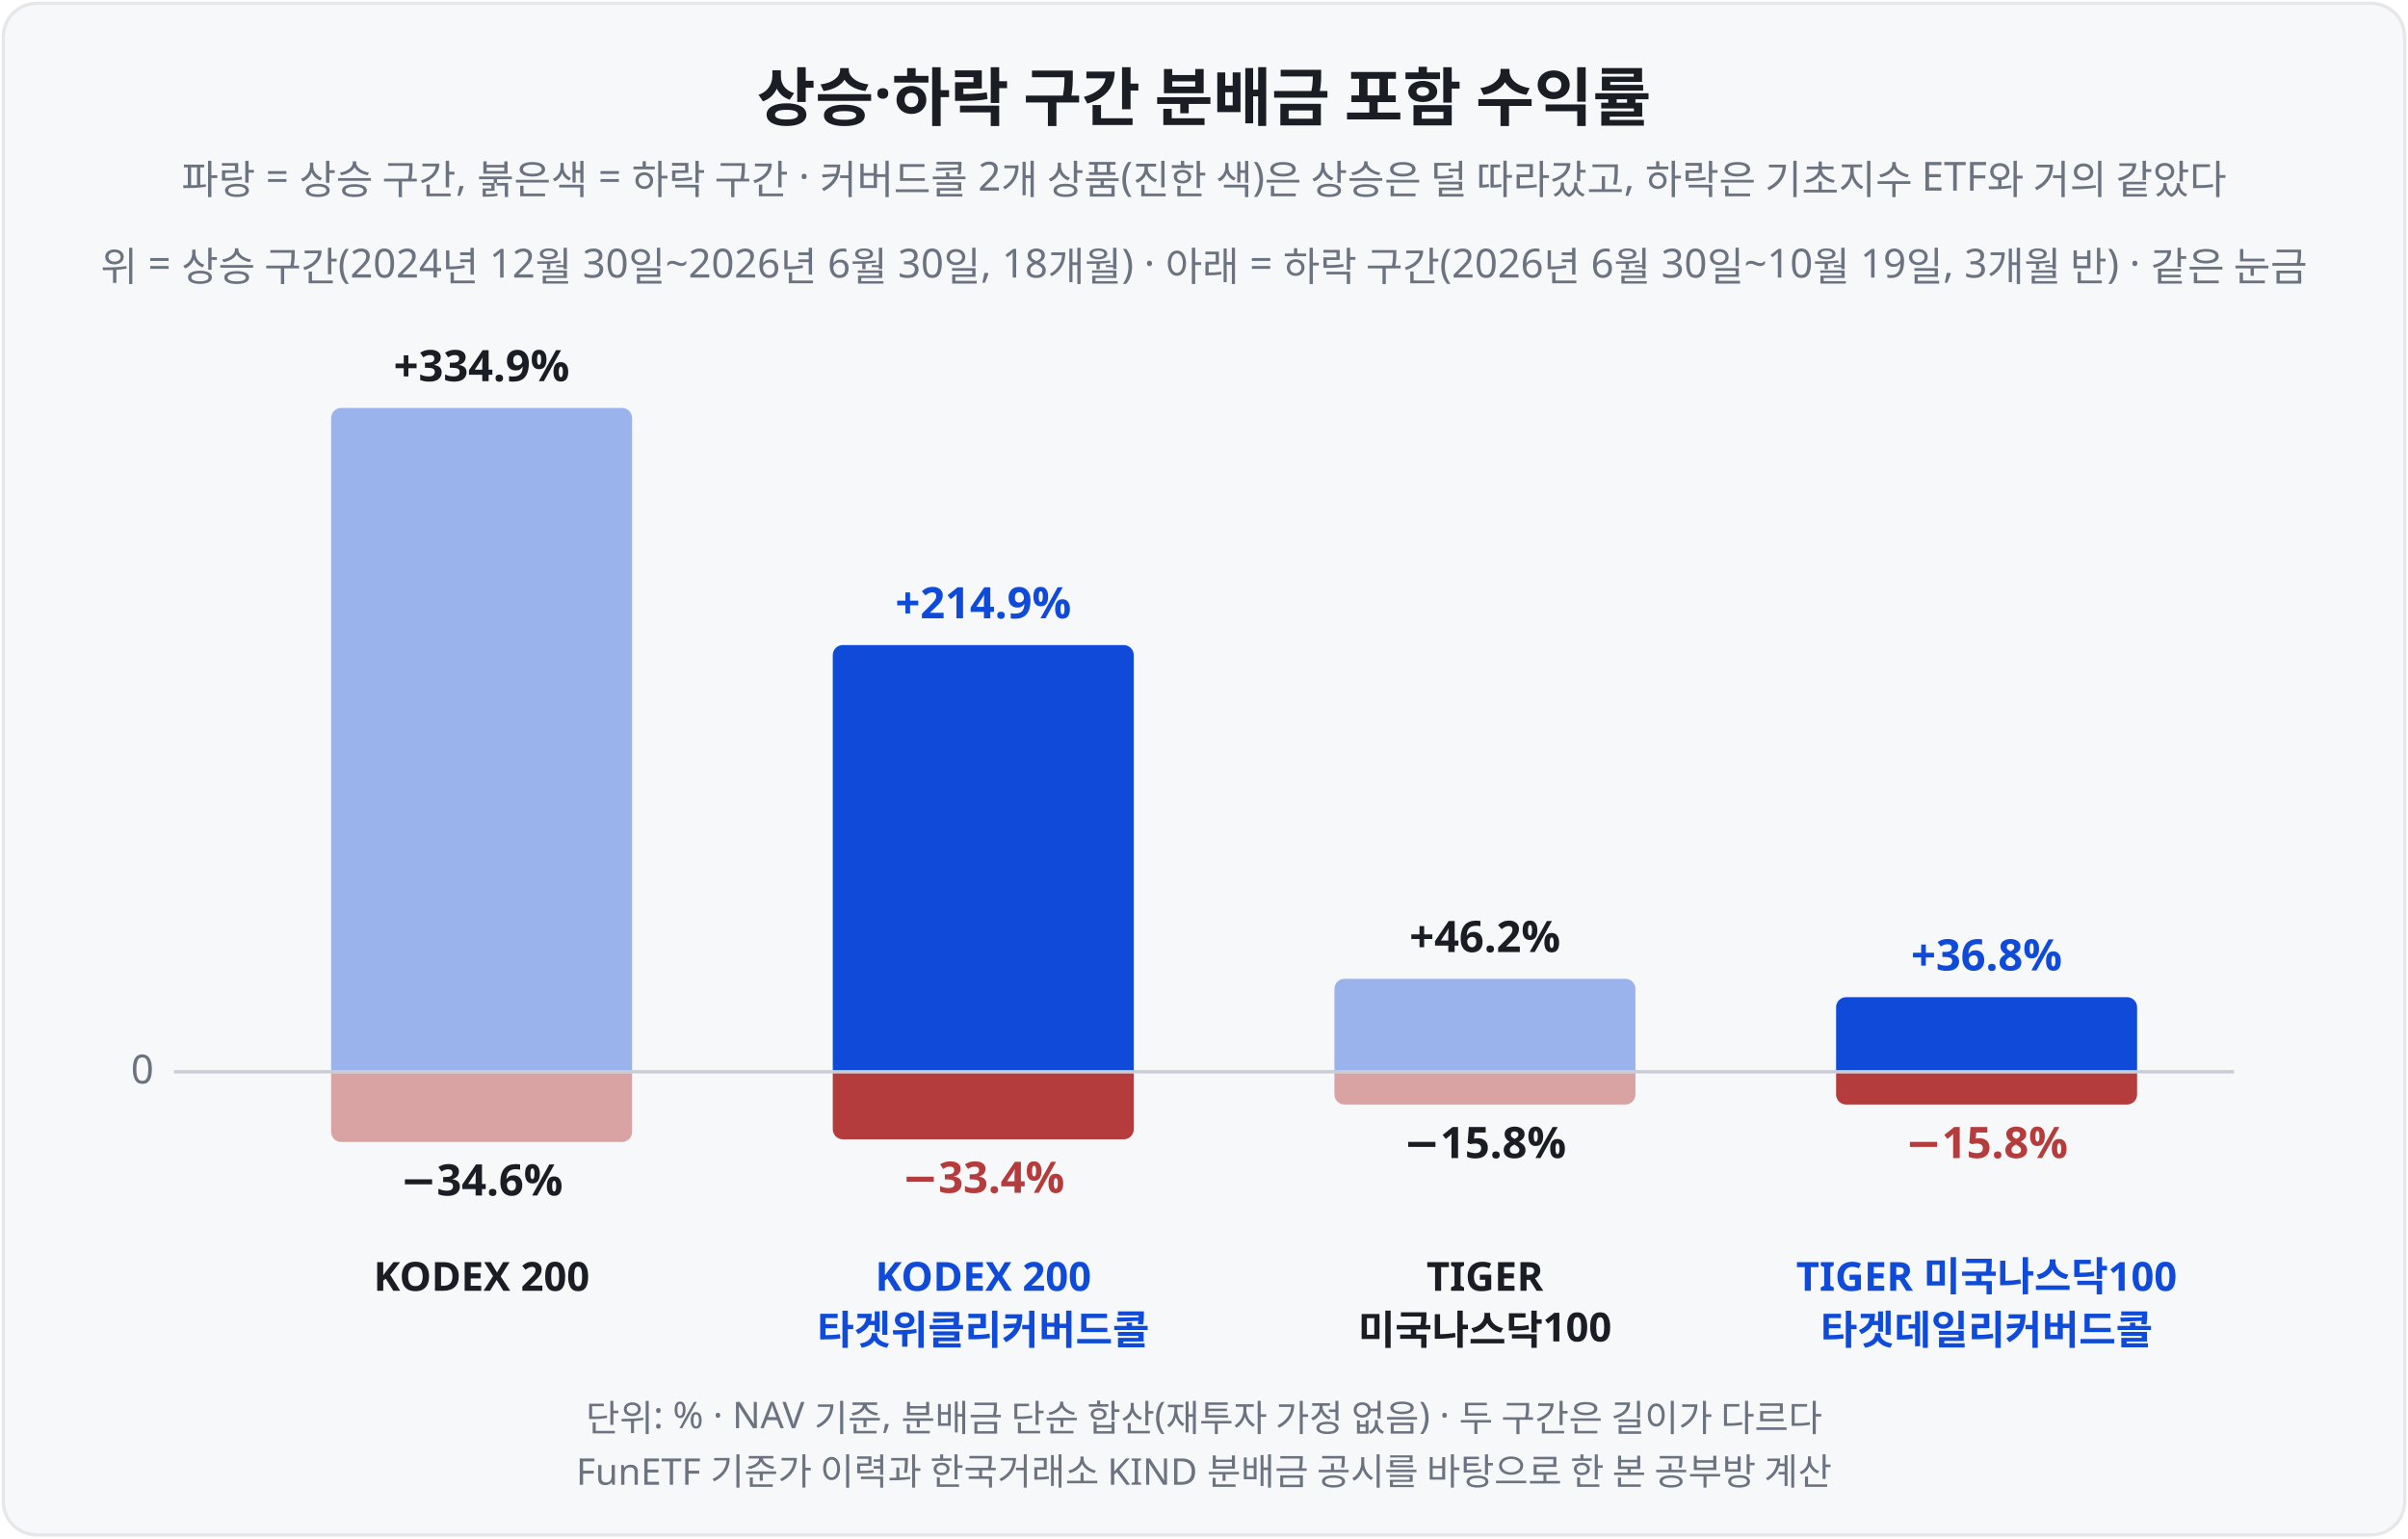
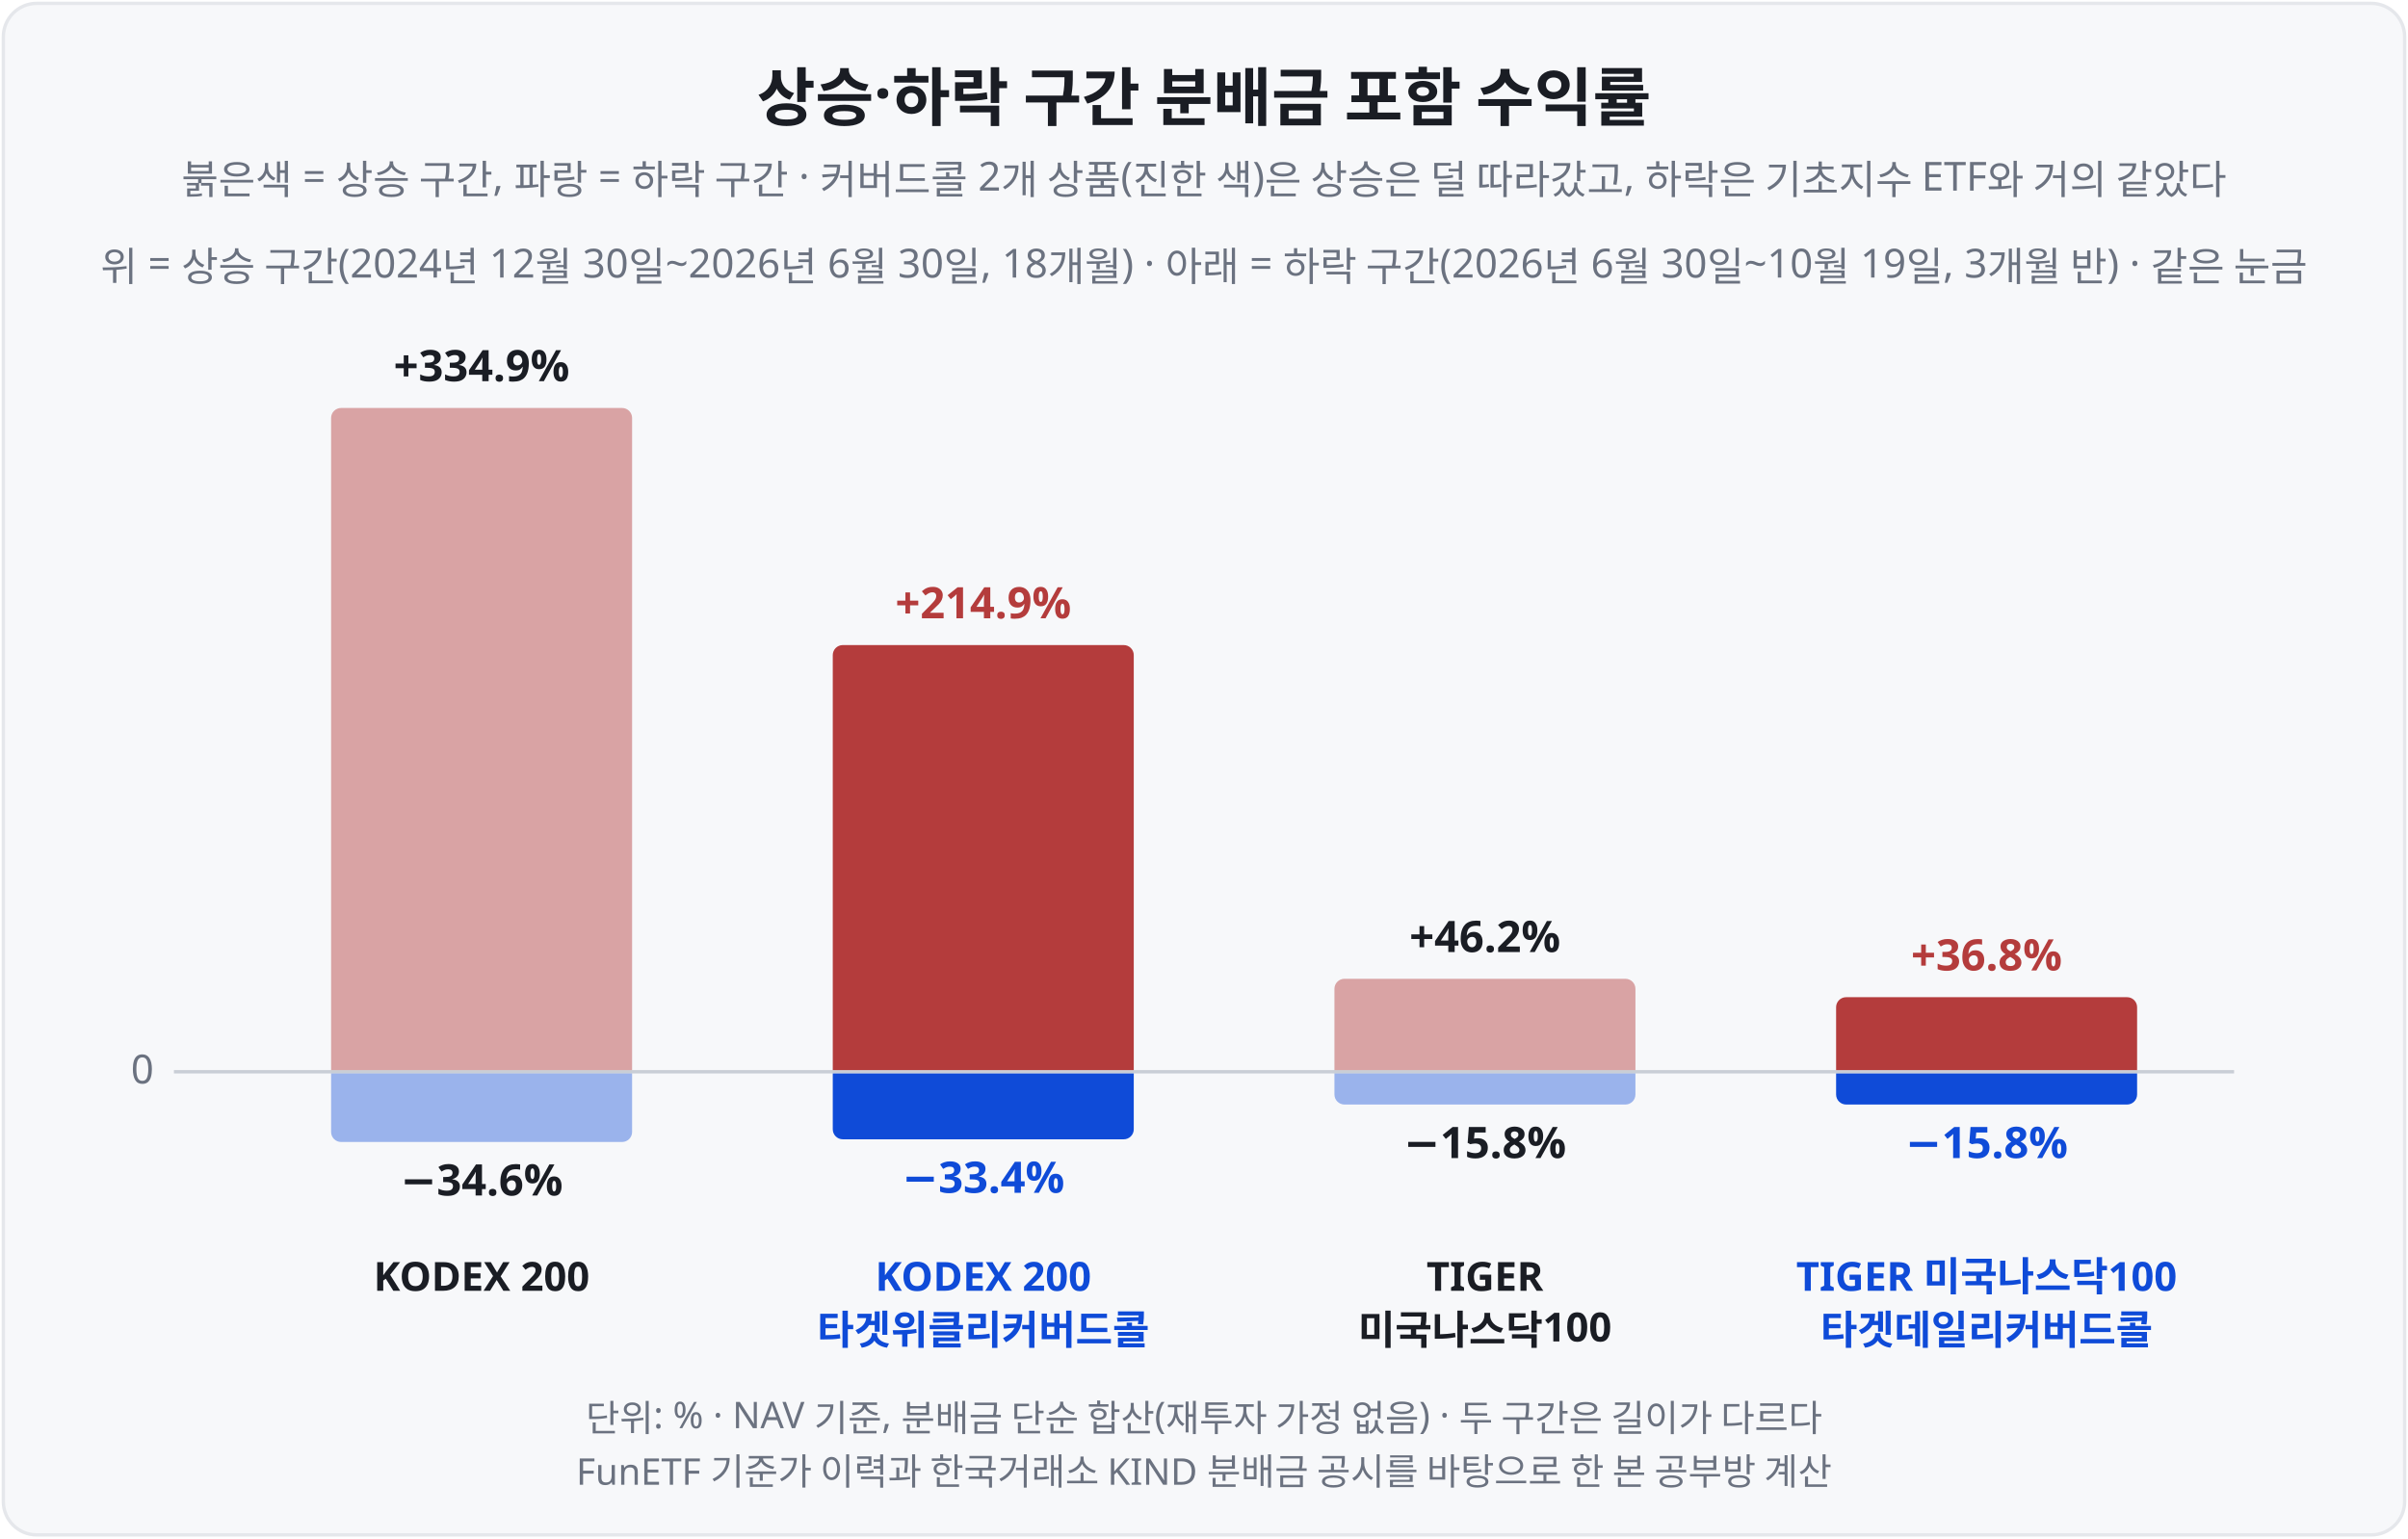
<svg xmlns="http://www.w3.org/2000/svg" viewBox="0 0 720 460" width="720" height="460" font-family="'Apple SD Gothic Neo', 'Noto Sans KR', sans-serif">
  <rect x="1" y="1" width="718" height="458" rx="10" fill="#f7f8fa" stroke="#e5e7eb" />
  <text x="360" y="36" text-anchor="middle" font-size="19" font-weight="700" fill="#1a1d24">상승·하락 구간 분배금 포함 수익률</text>
-   <text x="360" y="58" text-anchor="middle" font-size="12" fill="#6b7280">파랑 = 상승 구간, 붉은색 = 하락 구간 · 커버드콜 2개 상품(진한 색)은 상승은 덜 따라갔고, 하락은 기초지수 ETF와 거의 같았다</text>
+   <text x="360" y="58" text-anchor="middle" font-size="12" fill="#6b7280">붉은색 = 상승 구간, 파랑 = 하락 구간 · 커버드콜 2개 상품(진한 색)은 상승은 덜 따라갔고, 하락은 기초지수 ETF와 거의 같았다</text>
  <text x="360" y="84" text-anchor="middle" font-size="12" fill="#6b7280">위 = 상승 구간(2024년 12월 30일~2026년 6월 30일, 18개월) · 아래 = 하락 구간(2026년 6월 30일~10월 19일, 3개월 반) · 같은 눈금</text>
  <rect x="52" y="320" width="616" height="1" fill="#c9ced6" />
  <text x="46" y="324" text-anchor="end" font-size="12" fill="#6b7280">0</text>
-   <path d="M99 320 V125.0 A3 3 0 0 1 102 122.0 H186 A3 3 0 0 1 189 125.0 V320 Z" fill="#0f4bd8" fill-opacity="0.4" />
+   <path d="M99 320 V125.0 A3 3 0 0 1 102 122.0 H186 A3 3 0 0 1 189 125.0 V320 Z" fill="#b43c3c" fill-opacity="0.45" />
  <text x="144" y="114.0" text-anchor="middle" font-size="13" font-weight="700" fill="#1a1d24">+334.9%</text>
-   <path d="M99 321 V338.5 A3 3 0 0 0 102 341.5 H186 A3 3 0 0 0 189 338.5 V321 Z" fill="#b43c3c" fill-opacity="0.45" />
+   <path d="M99 321 V338.5 A3 3 0 0 0 102 341.5 H186 A3 3 0 0 0 189 338.5 V321 Z" fill="#0f4bd8" fill-opacity="0.4" />
  <text x="144" y="357.5" text-anchor="middle" font-size="13" font-weight="700" fill="#1a1d24">−34.6%</text>
  <text x="144" y="386" text-anchor="middle" font-size="12" font-weight="700" fill="#1a1d24">KODEX 200</text>
-   <path d="M249 320 V195.9 A3 3 0 0 1 252 192.9 H336 A3 3 0 0 1 339 195.9 V320 Z" fill="#0f4bd8" />
-   <text x="294" y="184.9" text-anchor="middle" font-size="13" font-weight="700" fill="#0f4bd8">+214.9%</text>
-   <path d="M249 321 V337.7 A3 3 0 0 0 252 340.7 H336 A3 3 0 0 0 339 337.7 V321 Z" fill="#b43c3c" />
-   <text x="294" y="356.7" text-anchor="middle" font-size="13" font-weight="700" fill="#b43c3c">−33.4%</text>
+   <path d="M249 320 V195.9 A3 3 0 0 1 252 192.9 H336 A3 3 0 0 1 339 195.9 V320 Z" fill="#b43c3c" />
+   <text x="294" y="184.9" text-anchor="middle" font-size="13" font-weight="700" fill="#b43c3c">+214.9%</text>
+   <path d="M249 321 V337.7 A3 3 0 0 0 252 340.7 H336 A3 3 0 0 0 339 337.7 V321 Z" fill="#0f4bd8" />
+   <text x="294" y="356.7" text-anchor="middle" font-size="13" font-weight="700" fill="#0f4bd8">−33.4%</text>
  <text x="294" y="386" text-anchor="middle" font-size="12" font-weight="700" fill="#0f4bd8">KODEX 200</text>
  <text x="294" y="402" text-anchor="middle" font-size="12" font-weight="700" fill="#0f4bd8">타겟위클리커버드콜</text>
-   <path d="M399 320 V295.7 A3 3 0 0 1 402 292.7 H486 A3 3 0 0 1 489 295.7 V320 Z" fill="#0f4bd8" fill-opacity="0.4" />
+   <path d="M399 320 V295.7 A3 3 0 0 1 402 292.7 H486 A3 3 0 0 1 489 295.7 V320 Z" fill="#b43c3c" fill-opacity="0.45" />
  <text x="444" y="284.7" text-anchor="middle" font-size="13" font-weight="700" fill="#1a1d24">+46.2%</text>
-   <path d="M399 321 V327.3 A3 3 0 0 0 402 330.3 H486 A3 3 0 0 0 489 327.3 V321 Z" fill="#b43c3c" fill-opacity="0.45" />
+   <path d="M399 321 V327.3 A3 3 0 0 0 402 330.3 H486 A3 3 0 0 0 489 327.3 V321 Z" fill="#0f4bd8" fill-opacity="0.4" />
  <text x="444" y="346.3" text-anchor="middle" font-size="13" font-weight="700" fill="#1a1d24">−15.8%</text>
  <text x="444" y="386" text-anchor="middle" font-size="12" font-weight="700" fill="#1a1d24">TIGER</text>
  <text x="444" y="402" text-anchor="middle" font-size="12" font-weight="700" fill="#1a1d24">미국나스닥100</text>
-   <path d="M549 320 V301.2 A3 3 0 0 1 552 298.2 H636 A3 3 0 0 1 639 301.2 V320 Z" fill="#0f4bd8" />
-   <text x="594" y="290.2" text-anchor="middle" font-size="13" font-weight="700" fill="#0f4bd8">+36.8%</text>
-   <path d="M549 321 V327.3 A3 3 0 0 0 552 330.3 H636 A3 3 0 0 0 639 327.3 V321 Z" fill="#b43c3c" />
-   <text x="594" y="346.3" text-anchor="middle" font-size="13" font-weight="700" fill="#b43c3c">−15.8%</text>
+   <path d="M549 320 V301.2 A3 3 0 0 1 552 298.2 H636 A3 3 0 0 1 639 301.2 V320 Z" fill="#b43c3c" />
+   <text x="594" y="290.2" text-anchor="middle" font-size="13" font-weight="700" fill="#b43c3c">+36.8%</text>
+   <path d="M549 321 V327.3 A3 3 0 0 0 552 330.3 H636 A3 3 0 0 0 639 327.3 V321 Z" fill="#0f4bd8" />
+   <text x="594" y="346.3" text-anchor="middle" font-size="13" font-weight="700" fill="#0f4bd8">−15.8%</text>
  <text x="594" y="386" text-anchor="middle" font-size="12" font-weight="700" fill="#0f4bd8">TIGER 미국나스닥100</text>
  <text x="594" y="402" text-anchor="middle" font-size="12" font-weight="700" fill="#0f4bd8">타겟데일리커버드콜</text>
  <text x="360" y="428" text-anchor="middle" font-size="11" fill="#6b7280">단위: % · NAV 기준, 분배금 단순 합산(재투자 가정 없음) · 두 구간은 길이가 다르다</text>
  <text x="360" y="444" text-anchor="middle" font-size="11" fill="#6b7280">FunETF 기준가 이력과 한국거래소 KIND 분배금 공시를 바탕으로 한 본 공부방 계산</text>
</svg>
